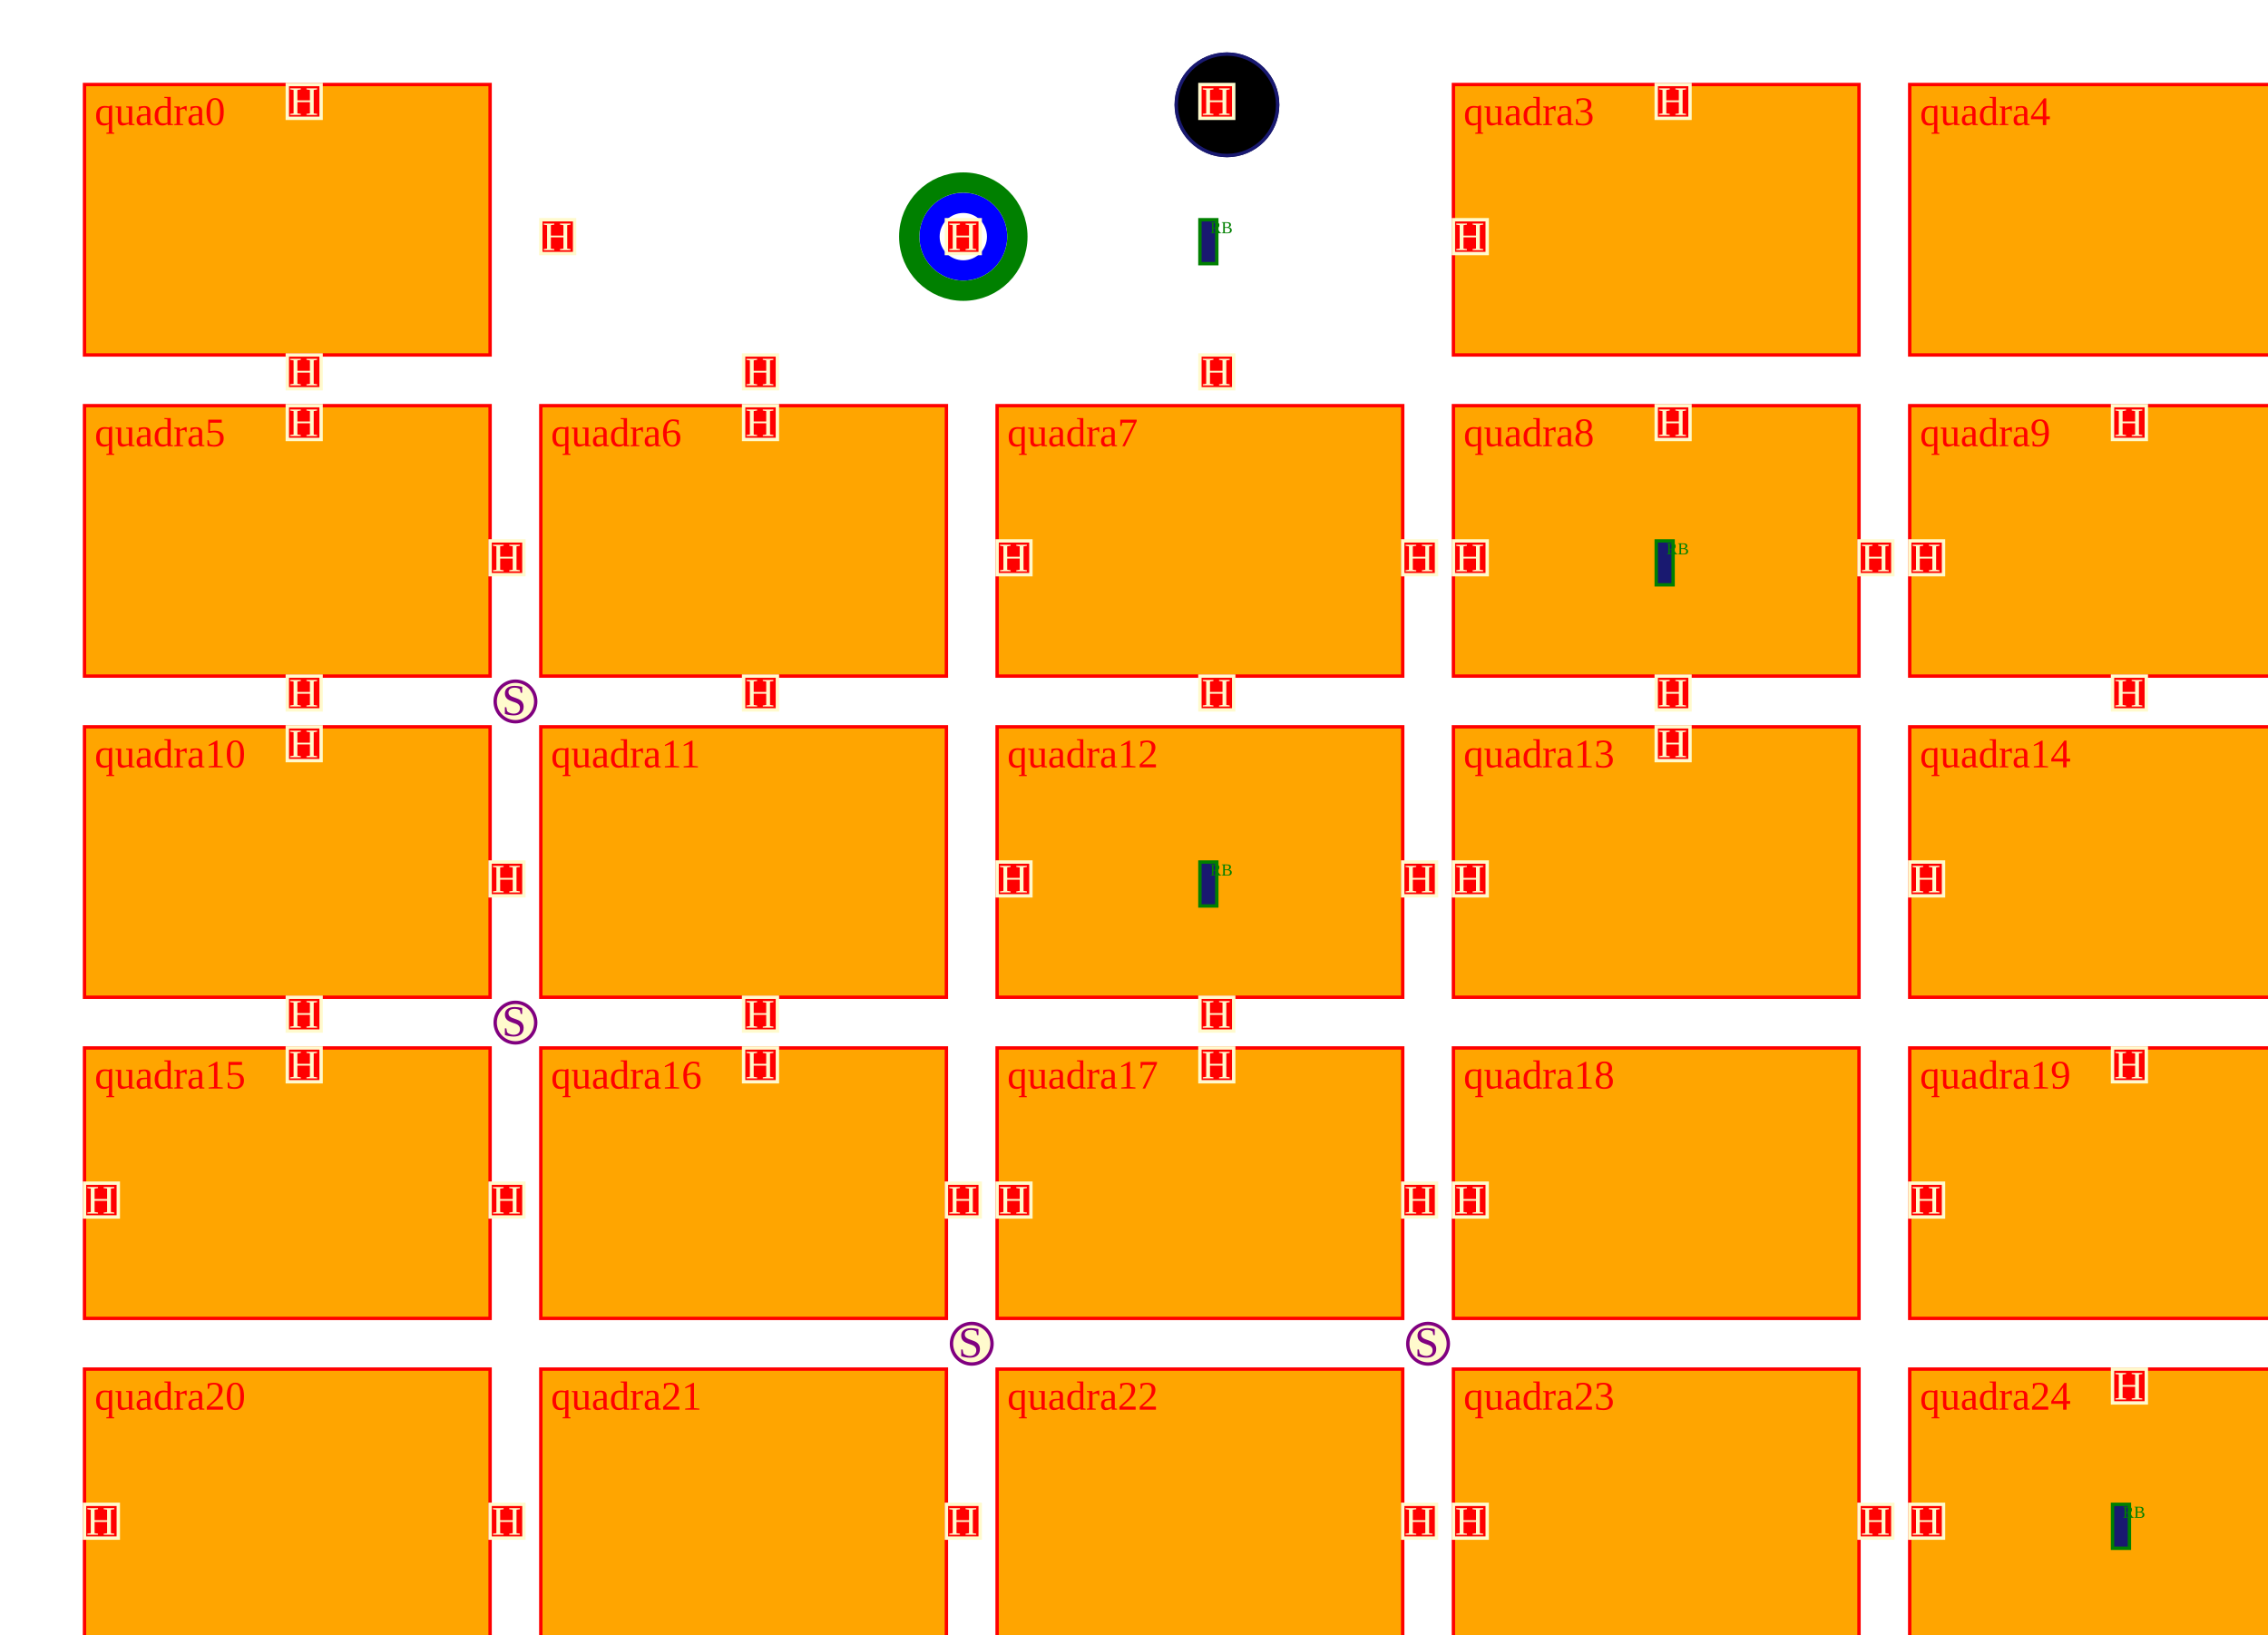
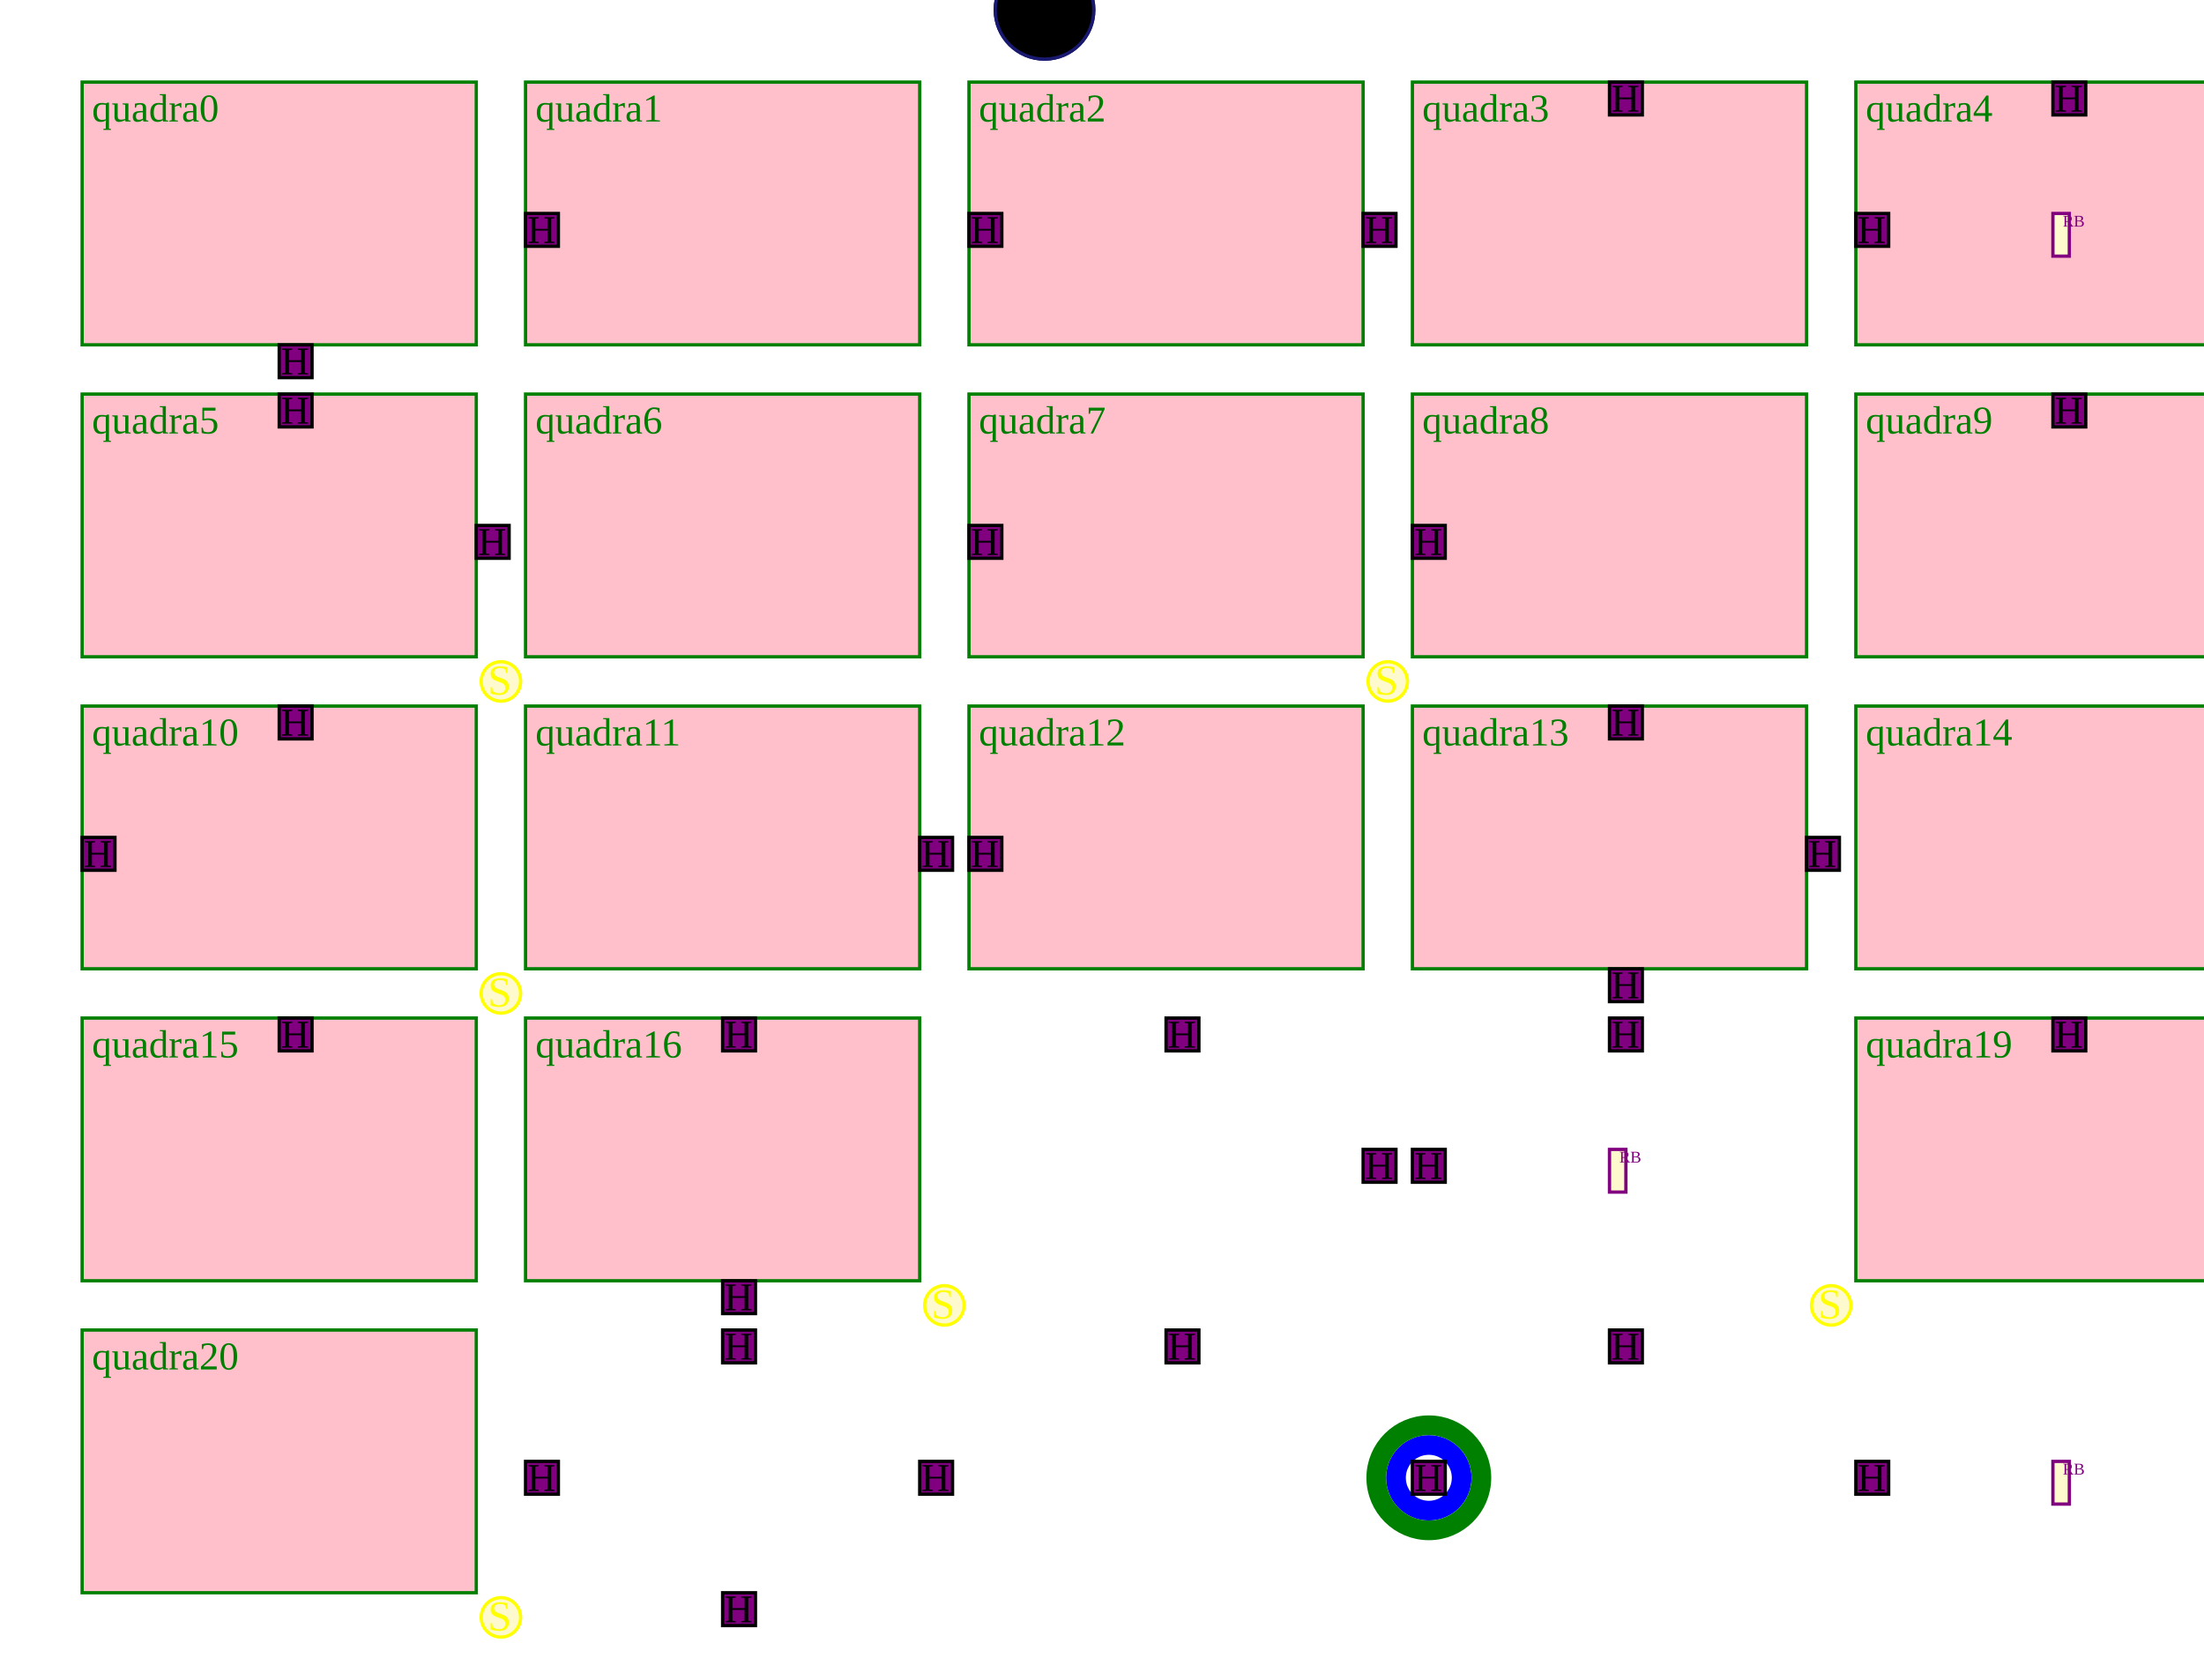
<svg>
-   <circle cx="285" cy="70" r="10" fill="none" stroke="blue" stroke-width="6" />
-   <circle cx="285" cy="70" r="16" fill="none" stroke="green" stroke-width="6" />
-   <circle cx="363" cy="31" r="15" fill="black" stroke="midnightblue" stroke-width="1" />
-   <rect x="66" y="220" width="30" height="30" fill="black" stroke="midnightblue" stroke-width="1" />
-   <circle cx="363" cy="31" r="15" fill="black" stroke="midnightblue" stroke-width="1" />
-   <rect x="66" y="220" width="30" height="30" fill="black" stroke="midnightblue" stroke-width="1" />
-   <rect x="25" y="25" width="120" height="80" fill="orange" stroke="red" stroke-width="1" />
-   <text x="28" y="37" font-size="12" fill="red"> quadra0 </text>
-   <rect x="430" y="25" width="120" height="80" fill="orange" stroke="red" stroke-width="1" />
-   <text x="433" y="37" font-size="12" fill="red"> quadra3 </text>
-   <rect x="565" y="25" width="120" height="80" fill="orange" stroke="red" stroke-width="1" />
-   <text x="568" y="37" font-size="12" fill="red"> quadra4 </text>
-   <rect x="25" y="120" width="120" height="80" fill="orange" stroke="red" stroke-width="1" />
-   <text x="28" y="132" font-size="12" fill="red"> quadra5 </text>
-   <rect x="160" y="120" width="120" height="80" fill="orange" stroke="red" stroke-width="1" />
-   <text x="163" y="132" font-size="12" fill="red"> quadra6 </text>
-   <rect x="295" y="120" width="120" height="80" fill="orange" stroke="red" stroke-width="1" />
-   <text x="298" y="132" font-size="12" fill="red"> quadra7 </text>
-   <rect x="430" y="120" width="120" height="80" fill="orange" stroke="red" stroke-width="1" />
-   <text x="433" y="132" font-size="12" fill="red"> quadra8 </text>
-   <rect x="565" y="120" width="120" height="80" fill="orange" stroke="red" stroke-width="1" />
-   <text x="568" y="132" font-size="12" fill="red"> quadra9 </text>
-   <rect x="25" y="215" width="120" height="80" fill="orange" stroke="red" stroke-width="1" />
-   <text x="28" y="227" font-size="12" fill="red"> quadra10 </text>
-   <rect x="160" y="215" width="120" height="80" fill="orange" stroke="red" stroke-width="1" />
-   <text x="163" y="227" font-size="12" fill="red"> quadra11 </text>
-   <rect x="295" y="215" width="120" height="80" fill="orange" stroke="red" stroke-width="1" />
-   <text x="298" y="227" font-size="12" fill="red"> quadra12 </text>
-   <rect x="430" y="215" width="120" height="80" fill="orange" stroke="red" stroke-width="1" />
-   <text x="433" y="227" font-size="12" fill="red"> quadra13 </text>
-   <rect x="565" y="215" width="120" height="80" fill="orange" stroke="red" stroke-width="1" />
-   <text x="568" y="227" font-size="12" fill="red"> quadra14 </text>
-   <rect x="25" y="310" width="120" height="80" fill="orange" stroke="red" stroke-width="1" />
-   <text x="28" y="322" font-size="12" fill="red"> quadra15 </text>
-   <rect x="160" y="310" width="120" height="80" fill="orange" stroke="red" stroke-width="1" />
-   <text x="163" y="322" font-size="12" fill="red"> quadra16 </text>
-   <rect x="295" y="310" width="120" height="80" fill="orange" stroke="red" stroke-width="1" />
-   <text x="298" y="322" font-size="12" fill="red"> quadra17 </text>
-   <rect x="430" y="310" width="120" height="80" fill="orange" stroke="red" stroke-width="1" />
-   <text x="433" y="322" font-size="12" fill="red"> quadra18 </text>
-   <rect x="565" y="310" width="120" height="80" fill="orange" stroke="red" stroke-width="1" />
-   <text x="568" y="322" font-size="12" fill="red"> quadra19 </text>
-   <rect x="25" y="405" width="120" height="80" fill="orange" stroke="red" stroke-width="1" />
-   <text x="28" y="417" font-size="12" fill="red"> quadra20 </text>
-   <rect x="160" y="405" width="120" height="80" fill="orange" stroke="red" stroke-width="1" />
-   <text x="163" y="417" font-size="12" fill="red"> quadra21 </text>
-   <rect x="295" y="405" width="120" height="80" fill="orange" stroke="red" stroke-width="1" />
-   <text x="298" y="417" font-size="12" fill="red"> quadra22 </text>
-   <rect x="430" y="405" width="120" height="80" fill="orange" stroke="red" stroke-width="1" />
-   <text x="433" y="417" font-size="12" fill="red"> quadra23 </text>
-   <rect x="565" y="405" width="120" height="80" fill="orange" stroke="red" stroke-width="1" />
-   <text x="568" y="417" font-size="12" fill="red"> quadra24 </text>
-   <rect x="85" y="25" width="10" height="10" fill="red" stroke="lemonchiffon" stroke-width="1" />
-   <text x="85.5" y="34" font-size="12" fill="lemonchiffon"> H </text>
-   <rect x="85" y="105" width="10" height="10" fill="red" stroke="lemonchiffon" stroke-width="1" />
-   <text x="85.5" y="114" font-size="12" fill="lemonchiffon"> H </text>
-   <rect x="280" y="65" width="10" height="10" fill="red" stroke="lemonchiffon" stroke-width="1" />
-   <text x="280.5" y="74" font-size="12" fill="lemonchiffon"> H </text>
-   <rect x="220" y="105" width="10" height="10" fill="red" stroke="lemonchiffon" stroke-width="1" />
-   <text x="220.5" y="114" font-size="12" fill="lemonchiffon"> H </text>
-   <rect x="160" y="65" width="10" height="10" fill="red" stroke="lemonchiffon" stroke-width="1" />
-   <text x="160.5" y="74" font-size="12" fill="lemonchiffon"> H </text>
-   <rect x="355" y="25" width="10" height="10" fill="red" stroke="lemonchiffon" stroke-width="1" />
-   <text x="355.5" y="34" font-size="12" fill="lemonchiffon"> H </text>
-   <rect x="355" y="105" width="10" height="10" fill="red" stroke="lemonchiffon" stroke-width="1" />
-   <text x="355.5" y="114" font-size="12" fill="lemonchiffon"> H </text>
-   <rect x="490" y="25" width="10" height="10" fill="red" stroke="lemonchiffon" stroke-width="1" />
-   <text x="490.5" y="34" font-size="12" fill="lemonchiffon"> H </text>
-   <rect x="430" y="65" width="10" height="10" fill="red" stroke="lemonchiffon" stroke-width="1" />
-   <text x="430.5" y="74" font-size="12" fill="lemonchiffon"> H </text>
-   <rect x="685" y="65" width="10" height="10" fill="red" stroke="lemonchiffon" stroke-width="1" />
-   <text x="685.5" y="74" font-size="12" fill="lemonchiffon"> H </text>
-   <rect x="85" y="120" width="10" height="10" fill="red" stroke="lemonchiffon" stroke-width="1" />
-   <text x="85.5" y="129" font-size="12" fill="lemonchiffon"> H </text>
-   <rect x="145" y="160" width="10" height="10" fill="red" stroke="lemonchiffon" stroke-width="1" />
-   <text x="145.5" y="169" font-size="12" fill="lemonchiffon"> H </text>
-   <rect x="85" y="200" width="10" height="10" fill="red" stroke="lemonchiffon" stroke-width="1" />
-   <text x="85.5" y="209" font-size="12" fill="lemonchiffon"> H </text>
-   <rect x="220" y="120" width="10" height="10" fill="red" stroke="lemonchiffon" stroke-width="1" />
-   <text x="220.5" y="129" font-size="12" fill="lemonchiffon"> H </text>
-   <rect x="220" y="200" width="10" height="10" fill="red" stroke="lemonchiffon" stroke-width="1" />
-   <text x="220.5" y="209" font-size="12" fill="lemonchiffon"> H </text>
-   <rect x="415" y="160" width="10" height="10" fill="red" stroke="lemonchiffon" stroke-width="1" />
-   <text x="415.5" y="169" font-size="12" fill="lemonchiffon"> H </text>
-   <rect x="355" y="200" width="10" height="10" fill="red" stroke="lemonchiffon" stroke-width="1" />
-   <text x="355.5" y="209" font-size="12" fill="lemonchiffon"> H </text>
-   <rect x="295" y="160" width="10" height="10" fill="red" stroke="lemonchiffon" stroke-width="1" />
-   <text x="295.5" y="169" font-size="12" fill="lemonchiffon"> H </text>
-   <rect x="490" y="120" width="10" height="10" fill="red" stroke="lemonchiffon" stroke-width="1" />
-   <text x="490.5" y="129" font-size="12" fill="lemonchiffon"> H </text>
-   <rect x="550" y="160" width="10" height="10" fill="red" stroke="lemonchiffon" stroke-width="1" />
-   <text x="550.5" y="169" font-size="12" fill="lemonchiffon"> H </text>
-   <rect x="490" y="200" width="10" height="10" fill="red" stroke="lemonchiffon" stroke-width="1" />
-   <text x="490.5" y="209" font-size="12" fill="lemonchiffon"> H </text>
-   <rect x="430" y="160" width="10" height="10" fill="red" stroke="lemonchiffon" stroke-width="1" />
-   <text x="430.5" y="169" font-size="12" fill="lemonchiffon"> H </text>
-   <rect x="625" y="120" width="10" height="10" fill="red" stroke="lemonchiffon" stroke-width="1" />
-   <text x="625.5" y="129" font-size="12" fill="lemonchiffon"> H </text>
-   <rect x="625" y="200" width="10" height="10" fill="red" stroke="lemonchiffon" stroke-width="1" />
-   <text x="625.5" y="209" font-size="12" fill="lemonchiffon"> H </text>
-   <rect x="565" y="160" width="10" height="10" fill="red" stroke="lemonchiffon" stroke-width="1" />
-   <text x="565.5" y="169" font-size="12" fill="lemonchiffon"> H </text>
-   <rect x="85" y="215" width="10" height="10" fill="red" stroke="lemonchiffon" stroke-width="1" />
-   <text x="85.5" y="224" font-size="12" fill="lemonchiffon"> H </text>
-   <rect x="145" y="255" width="10" height="10" fill="red" stroke="lemonchiffon" stroke-width="1" />
-   <text x="145.5" y="264" font-size="12" fill="lemonchiffon"> H </text>
-   <rect x="85" y="295" width="10" height="10" fill="red" stroke="lemonchiffon" stroke-width="1" />
-   <text x="85.5" y="304" font-size="12" fill="lemonchiffon"> H </text>
-   <rect x="220" y="295" width="10" height="10" fill="red" stroke="lemonchiffon" stroke-width="1" />
-   <text x="220.5" y="304" font-size="12" fill="lemonchiffon"> H </text>
-   <rect x="415" y="255" width="10" height="10" fill="red" stroke="lemonchiffon" stroke-width="1" />
-   <text x="415.5" y="264" font-size="12" fill="lemonchiffon"> H </text>
-   <rect x="355" y="295" width="10" height="10" fill="red" stroke="lemonchiffon" stroke-width="1" />
-   <text x="355.5" y="304" font-size="12" fill="lemonchiffon"> H </text>
-   <rect x="295" y="255" width="10" height="10" fill="red" stroke="lemonchiffon" stroke-width="1" />
-   <text x="295.5" y="264" font-size="12" fill="lemonchiffon"> H </text>
-   <rect x="490" y="215" width="10" height="10" fill="red" stroke="lemonchiffon" stroke-width="1" />
-   <text x="490.5" y="224" font-size="12" fill="lemonchiffon"> H </text>
-   <rect x="430" y="255" width="10" height="10" fill="red" stroke="lemonchiffon" stroke-width="1" />
-   <text x="430.5" y="264" font-size="12" fill="lemonchiffon"> H </text>
-   <rect x="565" y="255" width="10" height="10" fill="red" stroke="lemonchiffon" stroke-width="1" />
-   <text x="565.5" y="264" font-size="12" fill="lemonchiffon"> H </text>
-   <rect x="85" y="310" width="10" height="10" fill="red" stroke="lemonchiffon" stroke-width="1" />
-   <text x="85.5" y="319" font-size="12" fill="lemonchiffon"> H </text>
-   <rect x="145" y="350" width="10" height="10" fill="red" stroke="lemonchiffon" stroke-width="1" />
-   <text x="145.5" y="359" font-size="12" fill="lemonchiffon"> H </text>
-   <rect x="25" y="350" width="10" height="10" fill="red" stroke="lemonchiffon" stroke-width="1" />
-   <text x="25.5" y="359" font-size="12" fill="lemonchiffon"> H </text>
-   <rect x="220" y="310" width="10" height="10" fill="red" stroke="lemonchiffon" stroke-width="1" />
-   <text x="220.5" y="319" font-size="12" fill="lemonchiffon"> H </text>
-   <rect x="280" y="350" width="10" height="10" fill="red" stroke="lemonchiffon" stroke-width="1" />
-   <text x="280.5" y="359" font-size="12" fill="lemonchiffon"> H </text>
-   <rect x="355" y="310" width="10" height="10" fill="red" stroke="lemonchiffon" stroke-width="1" />
-   <text x="355.5" y="319" font-size="12" fill="lemonchiffon"> H </text>
-   <rect x="415" y="350" width="10" height="10" fill="red" stroke="lemonchiffon" stroke-width="1" />
-   <text x="415.5" y="359" font-size="12" fill="lemonchiffon"> H </text>
-   <rect x="295" y="350" width="10" height="10" fill="red" stroke="lemonchiffon" stroke-width="1" />
-   <text x="295.5" y="359" font-size="12" fill="lemonchiffon"> H </text>
-   <rect x="430" y="350" width="10" height="10" fill="red" stroke="lemonchiffon" stroke-width="1" />
-   <text x="430.5" y="359" font-size="12" fill="lemonchiffon"> H </text>
-   <rect x="625" y="310" width="10" height="10" fill="red" stroke="lemonchiffon" stroke-width="1" />
-   <text x="625.5" y="319" font-size="12" fill="lemonchiffon"> H </text>
-   <rect x="565" y="350" width="10" height="10" fill="red" stroke="lemonchiffon" stroke-width="1" />
-   <text x="565.5" y="359" font-size="12" fill="lemonchiffon"> H </text>
-   <rect x="145" y="445" width="10" height="10" fill="red" stroke="lemonchiffon" stroke-width="1" />
-   <text x="145.5" y="454" font-size="12" fill="lemonchiffon"> H </text>
-   <rect x="25" y="445" width="10" height="10" fill="red" stroke="lemonchiffon" stroke-width="1" />
-   <text x="25.5" y="454" font-size="12" fill="lemonchiffon"> H </text>
-   <rect x="280" y="445" width="10" height="10" fill="red" stroke="lemonchiffon" stroke-width="1" />
-   <text x="280.5" y="454" font-size="12" fill="lemonchiffon"> H </text>
-   <rect x="415" y="445" width="10" height="10" fill="red" stroke="lemonchiffon" stroke-width="1" />
-   <text x="415.5" y="454" font-size="12" fill="lemonchiffon"> H </text>
-   <rect x="355" y="485" width="10" height="10" fill="red" stroke="lemonchiffon" stroke-width="1" />
-   <text x="355.5" y="494" font-size="12" fill="lemonchiffon"> H </text>
-   <rect x="550" y="445" width="10" height="10" fill="red" stroke="lemonchiffon" stroke-width="1" />
-   <text x="550.5" y="454" font-size="12" fill="lemonchiffon"> H </text>
-   <rect x="490" y="485" width="10" height="10" fill="red" stroke="lemonchiffon" stroke-width="1" />
-   <text x="490.5" y="494" font-size="12" fill="lemonchiffon"> H </text>
-   <rect x="430" y="445" width="10" height="10" fill="red" stroke="lemonchiffon" stroke-width="1" />
-   <text x="430.5" y="454" font-size="12" fill="lemonchiffon"> H </text>
-   <rect x="625" y="405" width="10" height="10" fill="red" stroke="lemonchiffon" stroke-width="1" />
-   <text x="625.5" y="414" font-size="12" fill="lemonchiffon"> H </text>
-   <rect x="625" y="485" width="10" height="10" fill="red" stroke="lemonchiffon" stroke-width="1" />
-   <text x="625.5" y="494" font-size="12" fill="lemonchiffon"> H </text>
-   <rect x="565" y="445" width="10" height="10" fill="red" stroke="lemonchiffon" stroke-width="1" />
-   <text x="565.5" y="454" font-size="12" fill="lemonchiffon"> H </text>
-   <circle cx="152.5" cy="207.5" r="6" fill="lemonchiffon" stroke="purple" stroke-width="1" />
-   <text x="148.5" y="211.5" font-size="13" fill="purple"> S </text>
-   <circle cx="152.5" cy="302.5" r="6" fill="lemonchiffon" stroke="purple" stroke-width="1" />
-   <text x="148.5" y="306.5" font-size="13" fill="purple"> S </text>
-   <circle cx="287.5" cy="397.5" r="6" fill="lemonchiffon" stroke="purple" stroke-width="1" />
-   <text x="283.5" y="401.5" font-size="13" fill="purple"> S </text>
-   <circle cx="422.5" cy="397.5" r="6" fill="lemonchiffon" stroke="purple" stroke-width="1" />
-   <text x="418.5" y="401.5" font-size="13" fill="purple"> S </text>
-   <circle cx="152.5" cy="492.5" r="6" fill="lemonchiffon" stroke="purple" stroke-width="1" />
-   <text x="148.5" y="496.5" font-size="13" fill="purple"> S </text>
-   <rect x="355" y="65" width="5" height="13" fill="midnightblue" stroke="green" stroke-width="1" />
-   <text x="358" y="69" font-size="5" fill="green"> RB </text>
-   <rect x="490" y="160" width="5" height="13" fill="midnightblue" stroke="green" stroke-width="1" />
-   <text x="493" y="164" font-size="5" fill="green"> RB </text>
-   <rect x="355" y="255" width="5" height="13" fill="midnightblue" stroke="green" stroke-width="1" />
-   <text x="358" y="259" font-size="5" fill="green"> RB </text>
-   <rect x="625" y="445" width="5" height="13" fill="midnightblue" stroke="green" stroke-width="1" />
-   <text x="628" y="449" font-size="5" fill="green"> RB </text>
+   <circle cx="435" cy="450" r="10" fill="none" stroke="blue" stroke-width="6" />
+   <circle cx="435" cy="450" r="16" fill="none" stroke="green" stroke-width="6" />
+   <circle cx="318" cy="3" r="15" fill="black" stroke="midnightblue" stroke-width="1" />
+   <rect x="28" y="141" width="30" height="30" fill="black" stroke="midnightblue" stroke-width="1" />
+   <circle cx="318" cy="3" r="15" fill="black" stroke="midnightblue" stroke-width="1" />
+   <rect x="28" y="141" width="30" height="30" fill="black" stroke="midnightblue" stroke-width="1" />
+   <rect x="25" y="25" width="120" height="80" fill="pink" stroke="green" stroke-width="1" />
+   <text x="28" y="37" font-size="12" fill="green"> quadra0 </text>
+   <rect x="160" y="25" width="120" height="80" fill="pink" stroke="green" stroke-width="1" />
+   <text x="163" y="37" font-size="12" fill="green"> quadra1 </text>
+   <rect x="295" y="25" width="120" height="80" fill="pink" stroke="green" stroke-width="1" />
+   <text x="298" y="37" font-size="12" fill="green"> quadra2 </text>
+   <rect x="430" y="25" width="120" height="80" fill="pink" stroke="green" stroke-width="1" />
+   <text x="433" y="37" font-size="12" fill="green"> quadra3 </text>
+   <rect x="565" y="25" width="120" height="80" fill="pink" stroke="green" stroke-width="1" />
+   <text x="568" y="37" font-size="12" fill="green"> quadra4 </text>
+   <rect x="25" y="120" width="120" height="80" fill="pink" stroke="green" stroke-width="1" />
+   <text x="28" y="132" font-size="12" fill="green"> quadra5 </text>
+   <rect x="160" y="120" width="120" height="80" fill="pink" stroke="green" stroke-width="1" />
+   <text x="163" y="132" font-size="12" fill="green"> quadra6 </text>
+   <rect x="295" y="120" width="120" height="80" fill="pink" stroke="green" stroke-width="1" />
+   <text x="298" y="132" font-size="12" fill="green"> quadra7 </text>
+   <rect x="430" y="120" width="120" height="80" fill="pink" stroke="green" stroke-width="1" />
+   <text x="433" y="132" font-size="12" fill="green"> quadra8 </text>
+   <rect x="565" y="120" width="120" height="80" fill="pink" stroke="green" stroke-width="1" />
+   <text x="568" y="132" font-size="12" fill="green"> quadra9 </text>
+   <rect x="25" y="215" width="120" height="80" fill="pink" stroke="green" stroke-width="1" />
+   <text x="28" y="227" font-size="12" fill="green"> quadra10 </text>
+   <rect x="160" y="215" width="120" height="80" fill="pink" stroke="green" stroke-width="1" />
+   <text x="163" y="227" font-size="12" fill="green"> quadra11 </text>
+   <rect x="295" y="215" width="120" height="80" fill="pink" stroke="green" stroke-width="1" />
+   <text x="298" y="227" font-size="12" fill="green"> quadra12 </text>
+   <rect x="430" y="215" width="120" height="80" fill="pink" stroke="green" stroke-width="1" />
+   <text x="433" y="227" font-size="12" fill="green"> quadra13 </text>
+   <rect x="565" y="215" width="120" height="80" fill="pink" stroke="green" stroke-width="1" />
+   <text x="568" y="227" font-size="12" fill="green"> quadra14 </text>
+   <rect x="25" y="310" width="120" height="80" fill="pink" stroke="green" stroke-width="1" />
+   <text x="28" y="322" font-size="12" fill="green"> quadra15 </text>
+   <rect x="160" y="310" width="120" height="80" fill="pink" stroke="green" stroke-width="1" />
+   <text x="163" y="322" font-size="12" fill="green"> quadra16 </text>
+   <rect x="565" y="310" width="120" height="80" fill="pink" stroke="green" stroke-width="1" />
+   <text x="568" y="322" font-size="12" fill="green"> quadra19 </text>
+   <rect x="25" y="405" width="120" height="80" fill="pink" stroke="green" stroke-width="1" />
+   <text x="28" y="417" font-size="12" fill="green"> quadra20 </text>
+   <rect x="85" y="105" width="10" height="10" fill="purple" stroke="black" stroke-width="1" />
+   <text x="85.5" y="114" font-size="12" fill="black"> H </text>
+   <rect x="160" y="65" width="10" height="10" fill="purple" stroke="black" stroke-width="1" />
+   <text x="160.5" y="74" font-size="12" fill="black"> H </text>
+   <rect x="415" y="65" width="10" height="10" fill="purple" stroke="black" stroke-width="1" />
+   <text x="415.5" y="74" font-size="12" fill="black"> H </text>
+   <rect x="295" y="65" width="10" height="10" fill="purple" stroke="black" stroke-width="1" />
+   <text x="295.5" y="74" font-size="12" fill="black"> H </text>
+   <rect x="490" y="25" width="10" height="10" fill="purple" stroke="black" stroke-width="1" />
+   <text x="490.5" y="34" font-size="12" fill="black"> H </text>
+   <rect x="625" y="25" width="10" height="10" fill="purple" stroke="black" stroke-width="1" />
+   <text x="625.5" y="34" font-size="12" fill="black"> H </text>
+   <rect x="685" y="65" width="10" height="10" fill="purple" stroke="black" stroke-width="1" />
+   <text x="685.5" y="74" font-size="12" fill="black"> H </text>
+   <rect x="565" y="65" width="10" height="10" fill="purple" stroke="black" stroke-width="1" />
+   <text x="565.5" y="74" font-size="12" fill="black"> H </text>
+   <rect x="85" y="120" width="10" height="10" fill="purple" stroke="black" stroke-width="1" />
+   <text x="85.5" y="129" font-size="12" fill="black"> H </text>
+   <rect x="145" y="160" width="10" height="10" fill="purple" stroke="black" stroke-width="1" />
+   <text x="145.5" y="169" font-size="12" fill="black"> H </text>
+   <rect x="295" y="160" width="10" height="10" fill="purple" stroke="black" stroke-width="1" />
+   <text x="295.5" y="169" font-size="12" fill="black"> H </text>
+   <rect x="430" y="160" width="10" height="10" fill="purple" stroke="black" stroke-width="1" />
+   <text x="430.5" y="169" font-size="12" fill="black"> H </text>
+   <rect x="625" y="120" width="10" height="10" fill="purple" stroke="black" stroke-width="1" />
+   <text x="625.5" y="129" font-size="12" fill="black"> H </text>
+   <rect x="85" y="215" width="10" height="10" fill="purple" stroke="black" stroke-width="1" />
+   <text x="85.5" y="224" font-size="12" fill="black"> H </text>
+   <rect x="25" y="255" width="10" height="10" fill="purple" stroke="black" stroke-width="1" />
+   <text x="25.5" y="264" font-size="12" fill="black"> H </text>
+   <rect x="280" y="255" width="10" height="10" fill="purple" stroke="black" stroke-width="1" />
+   <text x="280.5" y="264" font-size="12" fill="black"> H </text>
+   <rect x="295" y="255" width="10" height="10" fill="purple" stroke="black" stroke-width="1" />
+   <text x="295.5" y="264" font-size="12" fill="black"> H </text>
+   <rect x="490" y="215" width="10" height="10" fill="purple" stroke="black" stroke-width="1" />
+   <text x="490.5" y="224" font-size="12" fill="black"> H </text>
+   <rect x="550" y="255" width="10" height="10" fill="purple" stroke="black" stroke-width="1" />
+   <text x="550.5" y="264" font-size="12" fill="black"> H </text>
+   <rect x="490" y="295" width="10" height="10" fill="purple" stroke="black" stroke-width="1" />
+   <text x="490.5" y="304" font-size="12" fill="black"> H </text>
+   <rect x="685" y="255" width="10" height="10" fill="purple" stroke="black" stroke-width="1" />
+   <text x="685.5" y="264" font-size="12" fill="black"> H </text>
+   <rect x="85" y="310" width="10" height="10" fill="purple" stroke="black" stroke-width="1" />
+   <text x="85.5" y="319" font-size="12" fill="black"> H </text>
+   <rect x="220" y="310" width="10" height="10" fill="purple" stroke="black" stroke-width="1" />
+   <text x="220.5" y="319" font-size="12" fill="black"> H </text>
+   <rect x="220" y="390" width="10" height="10" fill="purple" stroke="black" stroke-width="1" />
+   <text x="220.5" y="399" font-size="12" fill="black"> H </text>
+   <rect x="355" y="310" width="10" height="10" fill="purple" stroke="black" stroke-width="1" />
+   <text x="355.5" y="319" font-size="12" fill="black"> H </text>
+   <rect x="415" y="350" width="10" height="10" fill="purple" stroke="black" stroke-width="1" />
+   <text x="415.5" y="359" font-size="12" fill="black"> H </text>
+   <rect x="490" y="310" width="10" height="10" fill="purple" stroke="black" stroke-width="1" />
+   <text x="490.5" y="319" font-size="12" fill="black"> H </text>
+   <rect x="430" y="350" width="10" height="10" fill="purple" stroke="black" stroke-width="1" />
+   <text x="430.5" y="359" font-size="12" fill="black"> H </text>
+   <rect x="625" y="310" width="10" height="10" fill="purple" stroke="black" stroke-width="1" />
+   <text x="625.5" y="319" font-size="12" fill="black"> H </text>
+   <rect x="220" y="405" width="10" height="10" fill="purple" stroke="black" stroke-width="1" />
+   <text x="220.5" y="414" font-size="12" fill="black"> H </text>
+   <rect x="280" y="445" width="10" height="10" fill="purple" stroke="black" stroke-width="1" />
+   <text x="280.5" y="454" font-size="12" fill="black"> H </text>
+   <rect x="220" y="485" width="10" height="10" fill="purple" stroke="black" stroke-width="1" />
+   <text x="220.5" y="494" font-size="12" fill="black"> H </text>
+   <rect x="160" y="445" width="10" height="10" fill="purple" stroke="black" stroke-width="1" />
+   <text x="160.5" y="454" font-size="12" fill="black"> H </text>
+   <rect x="355" y="405" width="10" height="10" fill="purple" stroke="black" stroke-width="1" />
+   <text x="355.5" y="414" font-size="12" fill="black"> H </text>
+   <rect x="490" y="405" width="10" height="10" fill="purple" stroke="black" stroke-width="1" />
+   <text x="490.5" y="414" font-size="12" fill="black"> H </text>
+   <rect x="430" y="445" width="10" height="10" fill="purple" stroke="black" stroke-width="1" />
+   <text x="430.5" y="454" font-size="12" fill="black"> H </text>
+   <rect x="565" y="445" width="10" height="10" fill="purple" stroke="black" stroke-width="1" />
+   <text x="565.5" y="454" font-size="12" fill="black"> H </text>
+   <circle cx="152.5" cy="207.5" r="6" fill="lemonchiffon" stroke="yellow" stroke-width="1" />
+   <text x="148.5" y="211.5" font-size="13" fill="yellow"> S </text>
+   <circle cx="422.5" cy="207.5" r="6" fill="lemonchiffon" stroke="yellow" stroke-width="1" />
+   <text x="418.5" y="211.5" font-size="13" fill="yellow"> S </text>
+   <circle cx="152.5" cy="302.5" r="6" fill="lemonchiffon" stroke="yellow" stroke-width="1" />
+   <text x="148.5" y="306.5" font-size="13" fill="yellow"> S </text>
+   <circle cx="287.5" cy="397.5" r="6" fill="lemonchiffon" stroke="yellow" stroke-width="1" />
+   <text x="283.5" y="401.5" font-size="13" fill="yellow"> S </text>
+   <circle cx="557.5" cy="397.5" r="6" fill="lemonchiffon" stroke="yellow" stroke-width="1" />
+   <text x="553.5" y="401.5" font-size="13" fill="yellow"> S </text>
+   <circle cx="152.5" cy="492.5" r="6" fill="lemonchiffon" stroke="yellow" stroke-width="1" />
+   <text x="148.5" y="496.5" font-size="13" fill="yellow"> S </text>
+   <rect x="625" y="65" width="5" height="13" fill="lemonchiffon" stroke="purple" stroke-width="1" />
+   <text x="628" y="69" font-size="5" fill="purple"> RB </text>
+   <rect x="490" y="350" width="5" height="13" fill="lemonchiffon" stroke="purple" stroke-width="1" />
+   <text x="493" y="354" font-size="5" fill="purple"> RB </text>
+   <rect x="625" y="445" width="5" height="13" fill="lemonchiffon" stroke="purple" stroke-width="1" />
+   <text x="628" y="449" font-size="5" fill="purple"> RB </text>
</svg>
